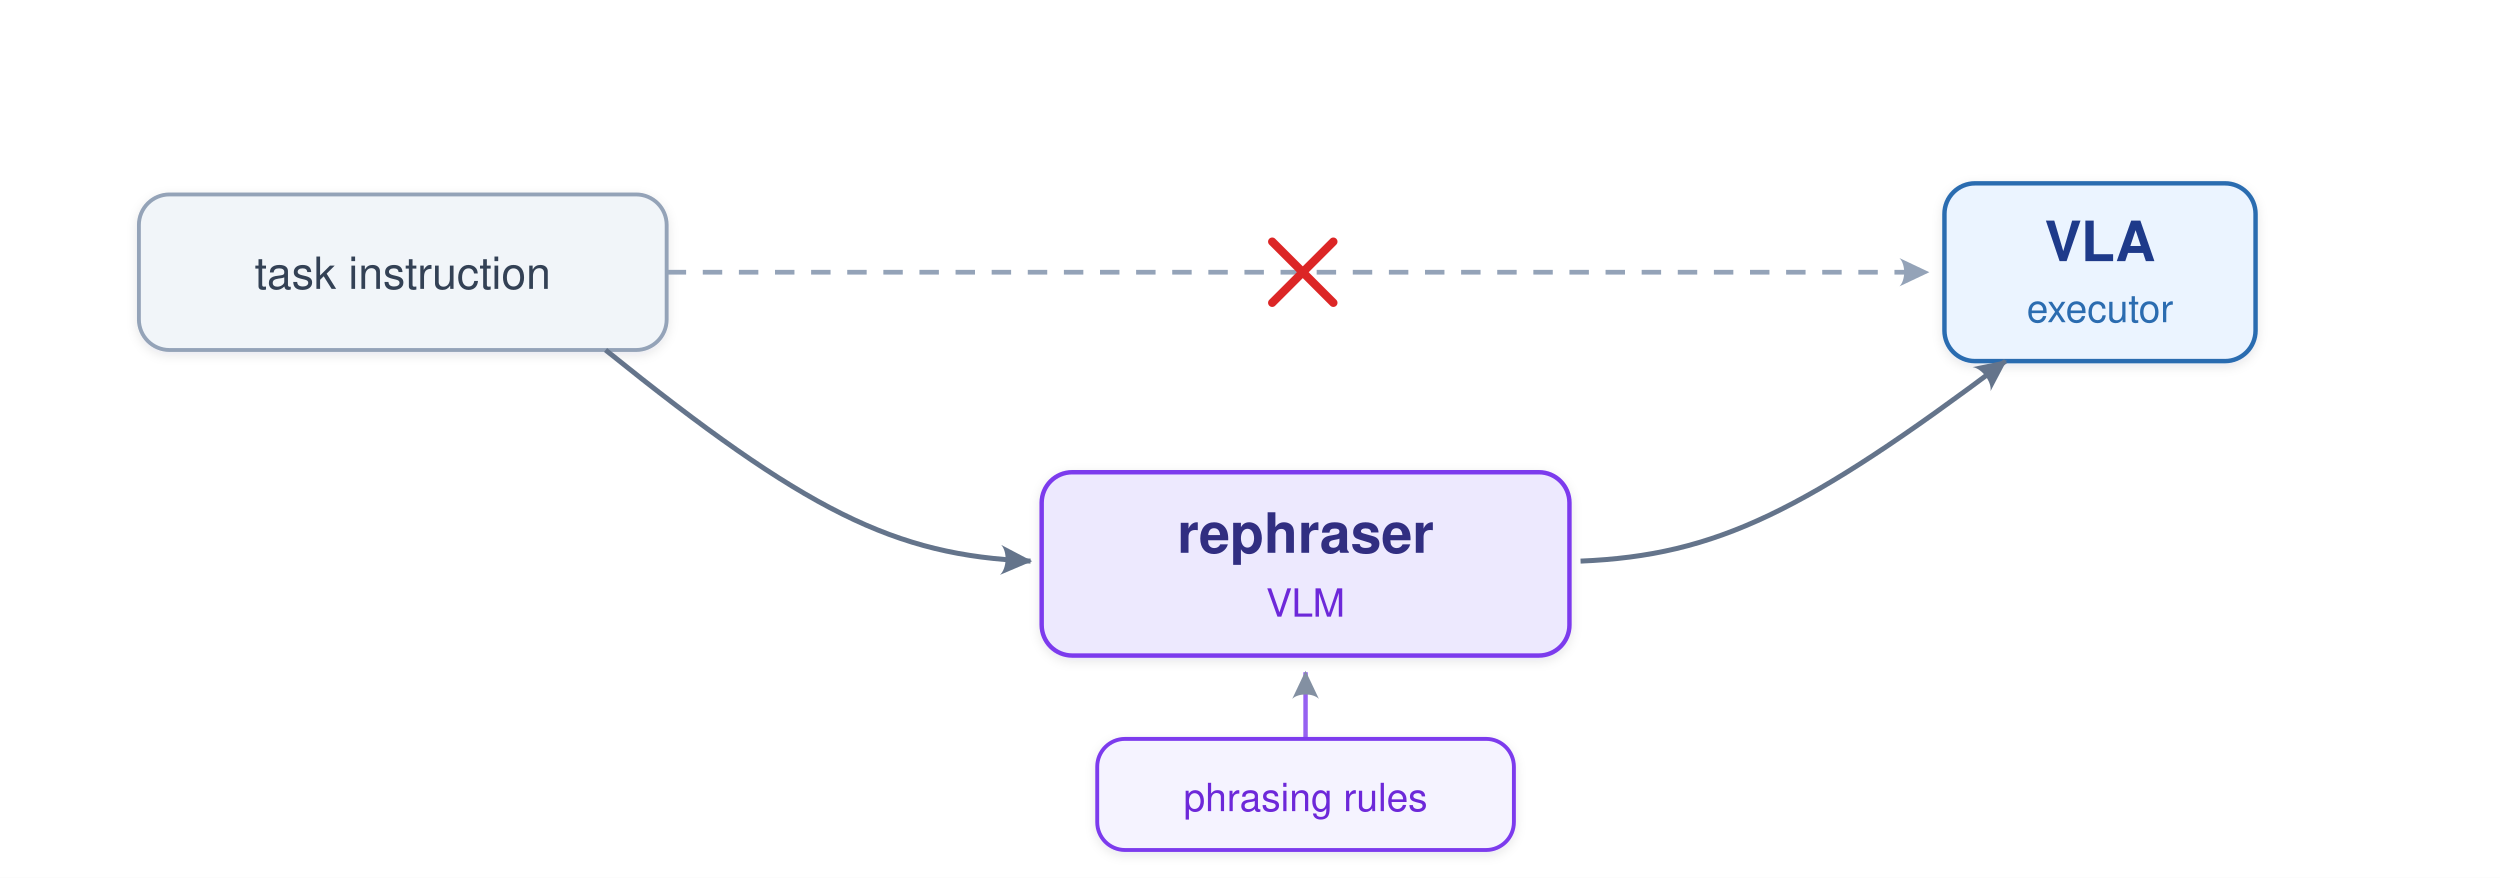
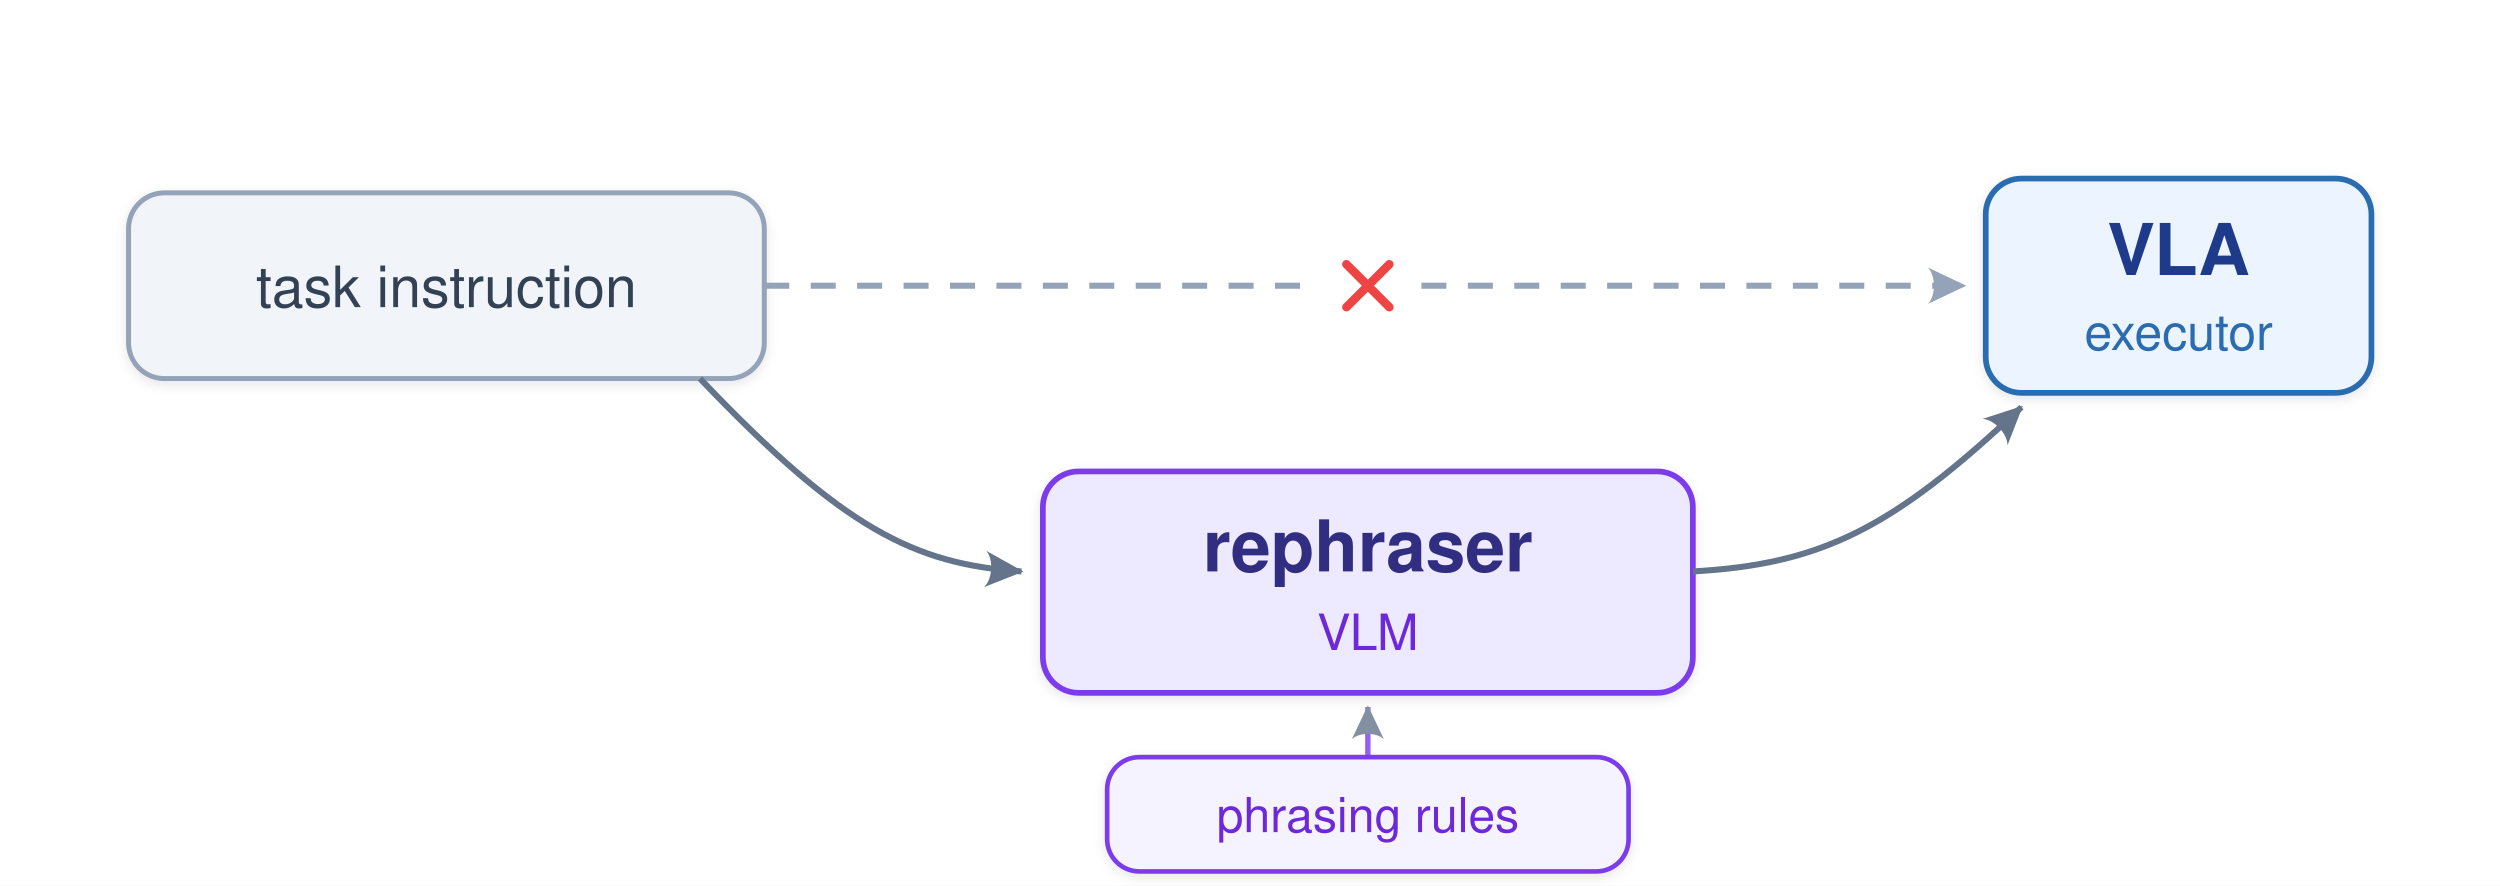
- <svg xmlns="http://www.w3.org/2000/svg" viewBox="0 0 900 316" font-family="Helvetica Neue, Helvetica, Arial, sans-serif">
+ <svg xmlns="http://www.w3.org/2000/svg" viewBox="0 0 700 248" font-family="Helvetica Neue, Helvetica, Arial, sans-serif">
  <defs>
    <marker id="arr" viewBox="0 0 12 12" refX="10" refY="6" markerWidth="8" markerHeight="8" orient="auto-start-reverse">
      <path d="M 1 1.5 L 10.5 6 L 1 10.5 C 3 8.5, 3 3.5, 1 1.5 z" fill="#64748b" />
    </marker>
    <marker id="arrx" viewBox="0 0 12 12" refX="10" refY="6" markerWidth="8" markerHeight="8" orient="auto-start-reverse">
      <path d="M 1 1.5 L 10.5 6 L 1 10.5 C 3 8.5, 3 3.5, 1 1.5 z" fill="#94a3b8" />
    </marker>
    <filter id="soft" x="-20%" y="-20%" width="140%" height="140%">
-       <feDropShadow dx="0" dy="1.2" stdDeviation="2" flood-color="#0f172a" flood-opacity="0.10" />
+       <feDropShadow dx="0" dy="1" stdDeviation="1.6" flood-color="#0f172a" flood-opacity="0.10" />
    </filter>
  </defs>
-   <rect width="900" height="316" fill="white" />
-   <rect x="50" y="70" width="190" height="56" rx="11" fill="#f1f5f9" stroke="#94a3b8" stroke-width="1.4" filter="url(#soft)" />
-   <text x="145" y="104" font-size="16" text-anchor="middle" fill="#334155">task instruction</text>
-   <rect x="700" y="66" width="112" height="64" rx="11" fill="#ebf4ff" stroke="#2b6cb0" stroke-width="1.6" filter="url(#soft)" />
-   <text x="756" y="94" font-size="20" font-weight="bold" text-anchor="middle" fill="#1e3a8a">VLA</text>
-   <text x="756" y="116" font-size="14" text-anchor="middle" fill="#2b6cb0">executor</text>
-   <line x1="240" y1="98" x2="694" y2="98" stroke="#94a3b8" stroke-width="1.7" stroke-dasharray="7,6" marker-end="url(#arrx)" />
-   <line x1="458" y1="87" x2="480" y2="109" stroke="#dc2626" stroke-width="3" stroke-linecap="round" />
-   <line x1="480" y1="87" x2="458" y2="109" stroke="#dc2626" stroke-width="3" stroke-linecap="round" />
-   <path d="M 218 126 C 290 184, 322 200, 371 202" fill="none" stroke="#64748b" stroke-width="1.8" marker-end="url(#arr)" />
-   <rect x="375" y="170" width="190" height="66" rx="11" fill="#ede9fe" stroke="#7c3aed" stroke-width="1.6" filter="url(#soft)" />
-   <text x="470" y="199" font-size="20" font-weight="bold" text-anchor="middle" fill="#312e81">rephraser</text>
-   <text x="470" y="222" font-size="14" text-anchor="middle" fill="#6d28d9">VLM</text>
-   <path d="M 569 202 C 618 200, 650 184, 722 130" fill="none" stroke="#64748b" stroke-width="1.8" marker-end="url(#arr)" />
-   <rect x="395" y="266" width="150" height="40" rx="10" fill="#f5f3ff" stroke="#7c3aed" stroke-width="1.4" filter="url(#soft)" />
-   <text x="470" y="292" font-size="14" text-anchor="middle" fill="#6d28d9">phrasing rules</text>
-   <line x1="470" y1="266" x2="470" y2="242" stroke="#7c3aed" stroke-width="1.6" marker-end="url(#arr)" opacity="0.8" />
+   <rect width="700" height="248" fill="white" />
+   <rect x="36" y="54" width="178" height="52" rx="10" fill="#f1f5f9" stroke="#94a3b8" stroke-width="1.4" filter="url(#soft)" />
+   <text x="125" y="86" font-size="16" text-anchor="middle" fill="#334155">task instruction</text>
+   <rect x="556" y="50" width="108" height="60" rx="10" fill="#ebf4ff" stroke="#2b6cb0" stroke-width="1.6" filter="url(#soft)" />
+   <text x="610" y="77" font-size="20" font-weight="bold" text-anchor="middle" fill="#1e3a8a">VLA</text>
+   <text x="610" y="98" font-size="14" text-anchor="middle" fill="#2b6cb0">executor</text>
+   <line x1="214" y1="80" x2="368" y2="80" stroke="#94a3b8" stroke-width="1.7" stroke-dasharray="7,6" />
+   <line x1="398" y1="80" x2="550" y2="80" stroke="#94a3b8" stroke-width="1.7" stroke-dasharray="7,6" marker-end="url(#arrx)" />
+   <line x1="377" y1="74" x2="389" y2="86" stroke="#ef4444" stroke-width="2.4" stroke-linecap="round" />
+   <line x1="389" y1="74" x2="377" y2="86" stroke="#ef4444" stroke-width="2.4" stroke-linecap="round" />
+   <path d="M 196 106 C 236 148, 256 158, 286 160" fill="none" stroke="#64748b" stroke-width="1.7" marker-end="url(#arr)" />
+   <rect x="292" y="132" width="182" height="62" rx="10" fill="#ede9fe" stroke="#7c3aed" stroke-width="1.6" filter="url(#soft)" />
+   <text x="383" y="160" font-size="20" font-weight="bold" text-anchor="middle" fill="#312e81">rephraser</text>
+   <text x="383" y="182" font-size="14" text-anchor="middle" fill="#6d28d9">VLM</text>
+   <path d="M 474 160 C 510 158, 530 148, 566 114" fill="none" stroke="#64748b" stroke-width="1.7" marker-end="url(#arr)" />
+   <rect x="310" y="212" width="146" height="32" rx="9" fill="#f5f3ff" stroke="#7c3aed" stroke-width="1.3" filter="url(#soft)" />
+   <text x="383" y="233" font-size="13.5" text-anchor="middle" fill="#6d28d9">phrasing rules</text>
+   <line x1="383" y1="212" x2="383" y2="198" stroke="#7c3aed" stroke-width="1.5" marker-end="url(#arr)" opacity="0.8" />
</svg>
